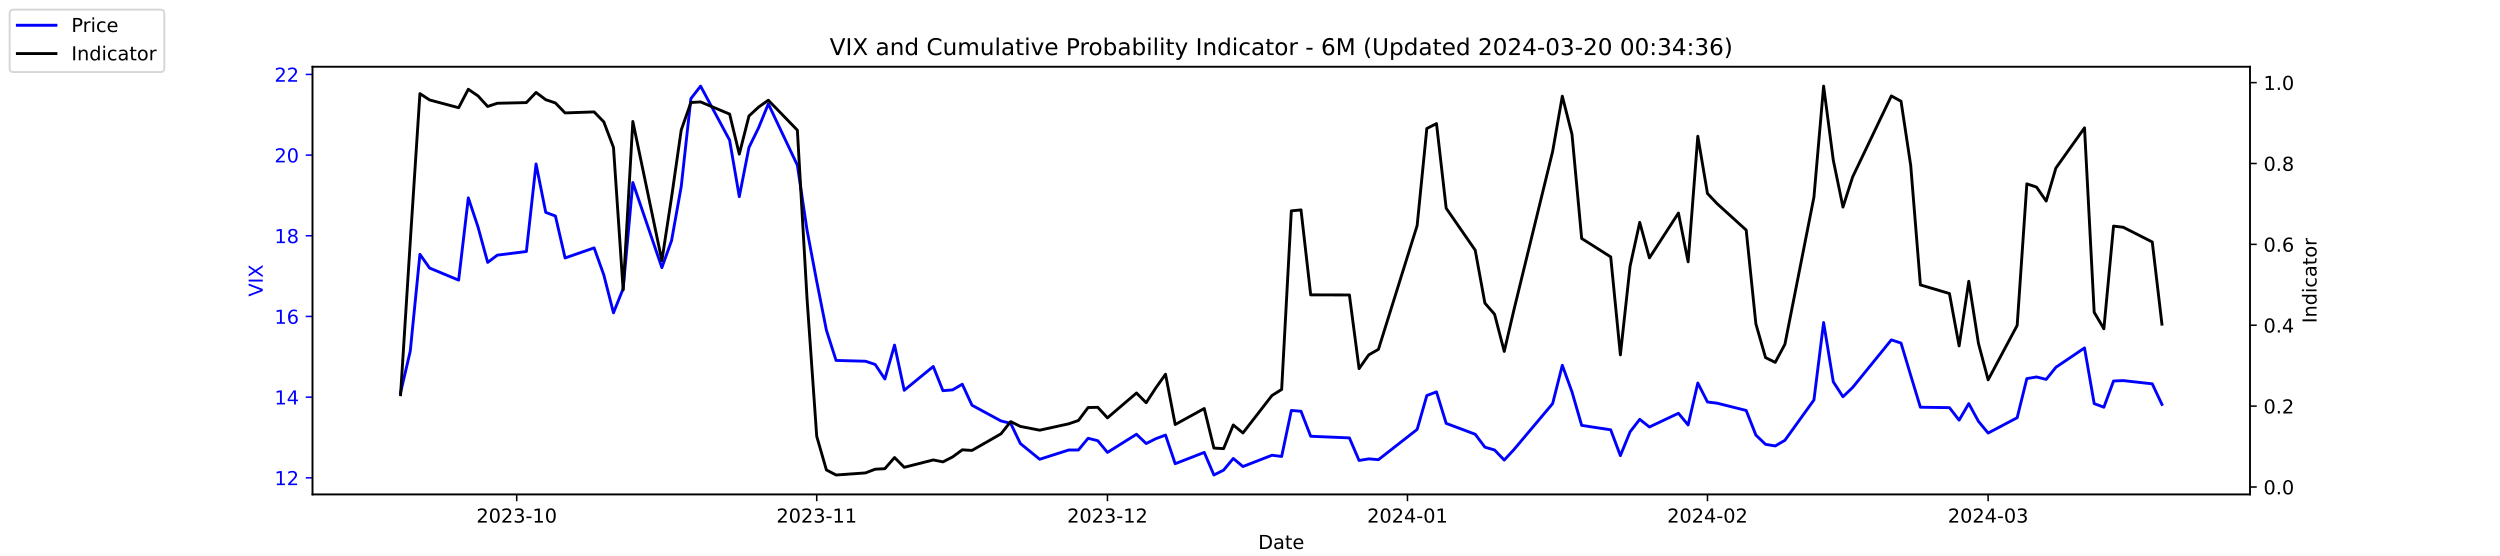
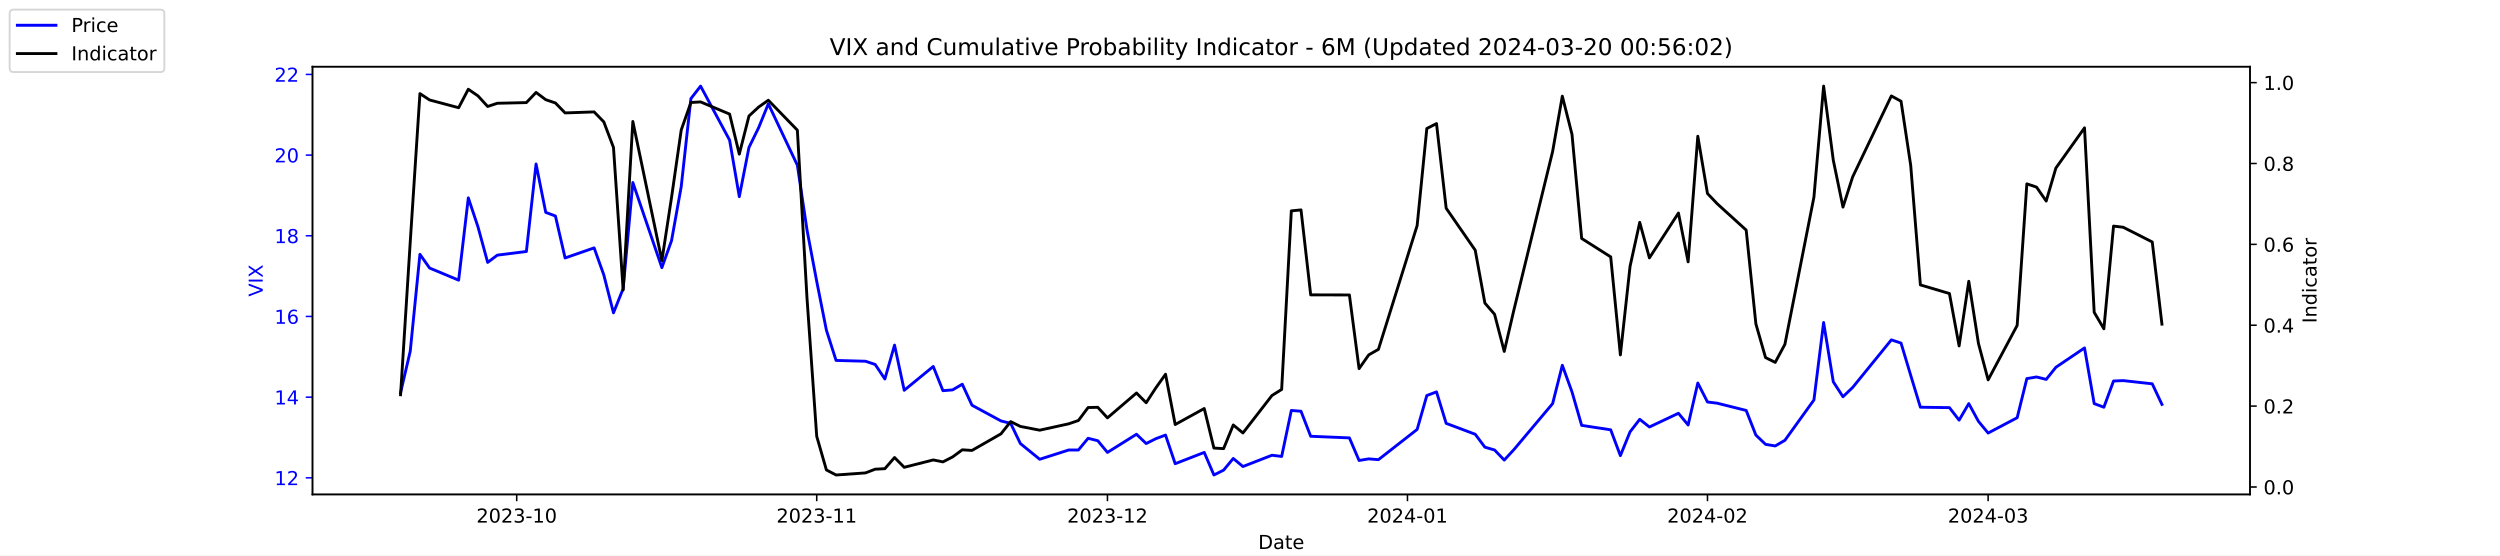
<svg xmlns="http://www.w3.org/2000/svg" xmlns:xlink="http://www.w3.org/1999/xlink" width="1296pt" height="288pt" viewBox="0 0 1296 288" version="1.1">
  <defs>
    <style type="text/css">*{stroke-linejoin: round; stroke-linecap: butt}</style>
  </defs>
  <g id="figure_1">
    <g id="patch_1">
      <path d="M 0 288  L 1296 288  L 1296 0  L 0 0  z " style="fill: #ffffff" />
    </g>
    <g id="axes_1">
      <g id="patch_2">
        <path d="M 162 256.32  L 1166.4 256.32  L 1166.4 34.56  L 162 34.56  z " style="fill: #ffffff" />
      </g>
      <g id="matplotlib.axis_1">
        <g id="xtick_1">
          <g id="line2d_1">
            <defs>
-               <path id="mdf47bea576" d="M 0 0  L 0 3.5  " style="stroke: #000000; stroke-width: 0.8" />
+               <path id="mff2bd5eed7" d="M 0 0  L 0 3.5  " style="stroke: #000000; stroke-width: 0.8" />
            </defs>
            <g>
-               <use xlink:href="#mdf47bea576" x="267.858" y="256.32" style="stroke: #000000; stroke-width: 0.8" />
+               <use xlink:href="#mff2bd5eed7" x="267.858" y="256.32" style="stroke: #000000; stroke-width: 0.8" />
            </g>
          </g>
          <g id="text_1">
            <g transform="translate(246.9669 270.9184) scale(0.1 -0.1)">
              <defs>
                <path id="DejaVuSans-32" d="M 1228 531  L 3431 531  L 3431 0  L 469 0  L 469 531  Q 828 903 1448 1529  Q 2069 2156 2228 2338  Q 2531 2678 2651 2914  Q 2772 3150 2772 3378  Q 2772 3750 2511 3984  Q 2250 4219 1831 4219  Q 1534 4219 1204 4116  Q 875 4013 500 3803  L 500 4441  Q 881 4594 1212 4672  Q 1544 4750 1819 4750  Q 2544 4750 2975 4387  Q 3406 4025 3406 3419  Q 3406 3131 3298 2873  Q 3191 2616 2906 2266  Q 2828 2175 2409 1742  Q 1991 1309 1228 531  z " transform="scale(0.015625)" />
                <path id="DejaVuSans-30" d="M 2034 4250  Q 1547 4250 1301 3770  Q 1056 3291 1056 2328  Q 1056 1369 1301 889  Q 1547 409 2034 409  Q 2525 409 2770 889  Q 3016 1369 3016 2328  Q 3016 3291 2770 3770  Q 2525 4250 2034 4250  z M 2034 4750  Q 2819 4750 3233 4129  Q 3647 3509 3647 2328  Q 3647 1150 3233 529  Q 2819 -91 2034 -91  Q 1250 -91 836 529  Q 422 1150 422 2328  Q 422 3509 836 4129  Q 1250 4750 2034 4750  z " transform="scale(0.015625)" />
                <path id="DejaVuSans-33" d="M 2597 2516  Q 3050 2419 3304 2112  Q 3559 1806 3559 1356  Q 3559 666 3084 287  Q 2609 -91 1734 -91  Q 1441 -91 1130 -33  Q 819 25 488 141  L 488 750  Q 750 597 1062 519  Q 1375 441 1716 441  Q 2309 441 2620 675  Q 2931 909 2931 1356  Q 2931 1769 2642 2001  Q 2353 2234 1838 2234  L 1294 2234  L 1294 2753  L 1863 2753  Q 2328 2753 2575 2939  Q 2822 3125 2822 3475  Q 2822 3834 2567 4026  Q 2313 4219 1838 4219  Q 1578 4219 1281 4162  Q 984 4106 628 3988  L 628 4550  Q 988 4650 1302 4700  Q 1616 4750 1894 4750  Q 2613 4750 3031 4423  Q 3450 4097 3450 3541  Q 3450 3153 3228 2886  Q 3006 2619 2597 2516  z " transform="scale(0.015625)" />
                <path id="DejaVuSans-2d" d="M 313 2009  L 1997 2009  L 1997 1497  L 313 1497  L 313 2009  z " transform="scale(0.015625)" />
                <path id="DejaVuSans-31" d="M 794 531  L 1825 531  L 1825 4091  L 703 3866  L 703 4441  L 1819 4666  L 2450 4666  L 2450 531  L 3481 531  L 3481 0  L 794 0  L 794 531  z " transform="scale(0.015625)" />
              </defs>
              <use xlink:href="#DejaVuSans-32" />
              <use xlink:href="#DejaVuSans-30" x="63.623" />
              <use xlink:href="#DejaVuSans-32" x="127.246" />
              <use xlink:href="#DejaVuSans-33" x="190.869" />
              <use xlink:href="#DejaVuSans-2d" x="254.492" />
              <use xlink:href="#DejaVuSans-31" x="290.576" />
              <use xlink:href="#DejaVuSans-30" x="354.199" />
            </g>
          </g>
        </g>
        <g id="xtick_2">
          <g id="line2d_2">
            <g>
-               <use xlink:href="#mdf47bea576" x="423.385" y="256.32" style="stroke: #000000; stroke-width: 0.8" />
+               <use xlink:href="#mff2bd5eed7" x="423.385" y="256.32" style="stroke: #000000; stroke-width: 0.8" />
            </g>
          </g>
          <g id="text_2">
            <g transform="translate(402.4934 270.9184) scale(0.1 -0.1)">
              <use xlink:href="#DejaVuSans-32" />
              <use xlink:href="#DejaVuSans-30" x="63.623" />
              <use xlink:href="#DejaVuSans-32" x="127.246" />
              <use xlink:href="#DejaVuSans-33" x="190.869" />
              <use xlink:href="#DejaVuSans-2d" x="254.492" />
              <use xlink:href="#DejaVuSans-31" x="290.576" />
              <use xlink:href="#DejaVuSans-31" x="354.199" />
            </g>
          </g>
        </g>
        <g id="xtick_3">
          <g id="line2d_3">
            <g>
-               <use xlink:href="#mdf47bea576" x="574.103" y="256.32" style="stroke: #000000; stroke-width: 0.8" />
+               <use xlink:href="#mff2bd5eed7" x="574.103" y="256.32" style="stroke: #000000; stroke-width: 0.8" />
            </g>
          </g>
          <g id="text_3">
            <g transform="translate(553.2119 270.9184) scale(0.1 -0.1)">
              <use xlink:href="#DejaVuSans-32" />
              <use xlink:href="#DejaVuSans-30" x="63.623" />
              <use xlink:href="#DejaVuSans-32" x="127.246" />
              <use xlink:href="#DejaVuSans-33" x="190.869" />
              <use xlink:href="#DejaVuSans-2d" x="254.492" />
              <use xlink:href="#DejaVuSans-31" x="290.576" />
              <use xlink:href="#DejaVuSans-32" x="354.199" />
            </g>
          </g>
        </g>
        <g id="xtick_4">
          <g id="line2d_4">
            <g>
-               <use xlink:href="#mdf47bea576" x="729.63" y="256.32" style="stroke: #000000; stroke-width: 0.8" />
+               <use xlink:href="#mff2bd5eed7" x="729.63" y="256.32" style="stroke: #000000; stroke-width: 0.8" />
            </g>
          </g>
          <g id="text_4">
            <g transform="translate(708.7384 270.9184) scale(0.1 -0.1)">
              <defs>
                <path id="DejaVuSans-34" d="M 2419 4116  L 825 1625  L 2419 1625  L 2419 4116  z M 2253 4666  L 3047 4666  L 3047 1625  L 3713 1625  L 3713 1100  L 3047 1100  L 3047 0  L 2419 0  L 2419 1100  L 313 1100  L 313 1709  L 2253 4666  z " transform="scale(0.015625)" />
              </defs>
              <use xlink:href="#DejaVuSans-32" />
              <use xlink:href="#DejaVuSans-30" x="63.623" />
              <use xlink:href="#DejaVuSans-32" x="127.246" />
              <use xlink:href="#DejaVuSans-34" x="190.869" />
              <use xlink:href="#DejaVuSans-2d" x="254.492" />
              <use xlink:href="#DejaVuSans-30" x="290.576" />
              <use xlink:href="#DejaVuSans-31" x="354.199" />
            </g>
          </g>
        </g>
        <g id="xtick_5">
          <g id="line2d_5">
            <g>
-               <use xlink:href="#mdf47bea576" x="885.156" y="256.32" style="stroke: #000000; stroke-width: 0.8" />
+               <use xlink:href="#mff2bd5eed7" x="885.156" y="256.32" style="stroke: #000000; stroke-width: 0.8" />
            </g>
          </g>
          <g id="text_5">
            <g transform="translate(864.2649 270.9184) scale(0.1 -0.1)">
              <use xlink:href="#DejaVuSans-32" />
              <use xlink:href="#DejaVuSans-30" x="63.623" />
              <use xlink:href="#DejaVuSans-32" x="127.246" />
              <use xlink:href="#DejaVuSans-34" x="190.869" />
              <use xlink:href="#DejaVuSans-2d" x="254.492" />
              <use xlink:href="#DejaVuSans-30" x="290.576" />
              <use xlink:href="#DejaVuSans-32" x="354.199" />
            </g>
          </g>
        </g>
        <g id="xtick_6">
          <g id="line2d_6">
            <g>
-               <use xlink:href="#mdf47bea576" x="1030.649" y="256.32" style="stroke: #000000; stroke-width: 0.8" />
+               <use xlink:href="#mff2bd5eed7" x="1030.649" y="256.32" style="stroke: #000000; stroke-width: 0.8" />
            </g>
          </g>
          <g id="text_6">
            <g transform="translate(1009.757 270.9184) scale(0.1 -0.1)">
              <use xlink:href="#DejaVuSans-32" />
              <use xlink:href="#DejaVuSans-30" x="63.623" />
              <use xlink:href="#DejaVuSans-32" x="127.246" />
              <use xlink:href="#DejaVuSans-34" x="190.869" />
              <use xlink:href="#DejaVuSans-2d" x="254.492" />
              <use xlink:href="#DejaVuSans-30" x="290.576" />
              <use xlink:href="#DejaVuSans-33" x="354.199" />
            </g>
          </g>
        </g>
        <g id="text_7">
          <g transform="translate(652.2492 284.5966) scale(0.1 -0.1)">
            <defs>
              <path id="DejaVuSans-44" d="M 1259 4147  L 1259 519  L 2022 519  Q 2988 519 3436 956  Q 3884 1394 3884 2338  Q 3884 3275 3436 3711  Q 2988 4147 2022 4147  L 1259 4147  z M 628 4666  L 1925 4666  Q 3281 4666 3915 4102  Q 4550 3538 4550 2338  Q 4550 1131 3912 565  Q 3275 0 1925 0  L 628 0  L 628 4666  z " transform="scale(0.015625)" />
              <path id="DejaVuSans-61" d="M 2194 1759  Q 1497 1759 1228 1600  Q 959 1441 959 1056  Q 959 750 1161 570  Q 1363 391 1709 391  Q 2188 391 2477 730  Q 2766 1069 2766 1631  L 2766 1759  L 2194 1759  z M 3341 1997  L 3341 0  L 2766 0  L 2766 531  Q 2569 213 2275 61  Q 1981 -91 1556 -91  Q 1019 -91 701 211  Q 384 513 384 1019  Q 384 1609 779 1909  Q 1175 2209 1959 2209  L 2766 2209  L 2766 2266  Q 2766 2663 2505 2880  Q 2244 3097 1772 3097  Q 1472 3097 1187 3025  Q 903 2953 641 2809  L 641 3341  Q 956 3463 1253 3523  Q 1550 3584 1831 3584  Q 2591 3584 2966 3190  Q 3341 2797 3341 1997  z " transform="scale(0.015625)" />
              <path id="DejaVuSans-74" d="M 1172 4494  L 1172 3500  L 2356 3500  L 2356 3053  L 1172 3053  L 1172 1153  Q 1172 725 1289 603  Q 1406 481 1766 481  L 2356 481  L 2356 0  L 1766 0  Q 1100 0 847 248  Q 594 497 594 1153  L 594 3053  L 172 3053  L 172 3500  L 594 3500  L 594 4494  L 1172 4494  z " transform="scale(0.015625)" />
              <path id="DejaVuSans-65" d="M 3597 1894  L 3597 1613  L 953 1613  Q 991 1019 1311 708  Q 1631 397 2203 397  Q 2534 397 2845 478  Q 3156 559 3463 722  L 3463 178  Q 3153 47 2828 -22  Q 2503 -91 2169 -91  Q 1331 -91 842 396  Q 353 884 353 1716  Q 353 2575 817 3079  Q 1281 3584 2069 3584  Q 2775 3584 3186 3129  Q 3597 2675 3597 1894  z M 3022 2063  Q 3016 2534 2758 2815  Q 2500 3097 2075 3097  Q 1594 3097 1305 2825  Q 1016 2553 972 2059  L 3022 2063  z " transform="scale(0.015625)" />
            </defs>
            <use xlink:href="#DejaVuSans-44" />
            <use xlink:href="#DejaVuSans-61" x="77.002" />
            <use xlink:href="#DejaVuSans-74" x="138.281" />
            <use xlink:href="#DejaVuSans-65" x="177.49" />
          </g>
        </g>
      </g>
      <g id="matplotlib.axis_2">
        <g id="ytick_1">
          <g id="line2d_7">
            <defs>
-               <path id="m07298c0c86" d="M 0 0  L -3.5 0  " style="stroke: #0000ff; stroke-width: 0.8" />
+               <path id="m326b7d8e65" d="M 0 0  L -3.5 0  " style="stroke: #0000ff; stroke-width: 0.8" />
            </defs>
            <g>
-               <use xlink:href="#m07298c0c86" x="162" y="247.704" style="fill: #0000ff; stroke: #0000ff; stroke-width: 0.8" />
+               <use xlink:href="#m326b7d8e65" x="162" y="247.704" style="fill: #0000ff; stroke: #0000ff; stroke-width: 0.8" />
            </g>
          </g>
          <g id="text_8">
            <g style="fill: #0000ff" transform="translate(142.275 251.5031) scale(0.1 -0.1)">
              <use xlink:href="#DejaVuSans-31" />
              <use xlink:href="#DejaVuSans-32" x="63.623" />
            </g>
          </g>
        </g>
        <g id="ytick_2">
          <g id="line2d_8">
            <g>
-               <use xlink:href="#m07298c0c86" x="162" y="205.878" style="fill: #0000ff; stroke: #0000ff; stroke-width: 0.8" />
+               <use xlink:href="#m326b7d8e65" x="162" y="205.878" style="fill: #0000ff; stroke: #0000ff; stroke-width: 0.8" />
            </g>
          </g>
          <g id="text_9">
            <g style="fill: #0000ff" transform="translate(142.275 209.6774) scale(0.1 -0.1)">
              <use xlink:href="#DejaVuSans-31" />
              <use xlink:href="#DejaVuSans-34" x="63.623" />
            </g>
          </g>
        </g>
        <g id="ytick_3">
          <g id="line2d_9">
            <g>
-               <use xlink:href="#m07298c0c86" x="162" y="164.052" style="fill: #0000ff; stroke: #0000ff; stroke-width: 0.8" />
+               <use xlink:href="#m326b7d8e65" x="162" y="164.052" style="fill: #0000ff; stroke: #0000ff; stroke-width: 0.8" />
            </g>
          </g>
          <g id="text_10">
            <g style="fill: #0000ff" transform="translate(142.275 167.8517) scale(0.1 -0.1)">
              <defs>
                <path id="DejaVuSans-36" d="M 2113 2584  Q 1688 2584 1439 2293  Q 1191 2003 1191 1497  Q 1191 994 1439 701  Q 1688 409 2113 409  Q 2538 409 2786 701  Q 3034 994 3034 1497  Q 3034 2003 2786 2293  Q 2538 2584 2113 2584  z M 3366 4563  L 3366 3988  Q 3128 4100 2886 4159  Q 2644 4219 2406 4219  Q 1781 4219 1451 3797  Q 1122 3375 1075 2522  Q 1259 2794 1537 2939  Q 1816 3084 2150 3084  Q 2853 3084 3261 2657  Q 3669 2231 3669 1497  Q 3669 778 3244 343  Q 2819 -91 2113 -91  Q 1303 -91 875 529  Q 447 1150 447 2328  Q 447 3434 972 4092  Q 1497 4750 2381 4750  Q 2619 4750 2861 4703  Q 3103 4656 3366 4563  z " transform="scale(0.015625)" />
              </defs>
              <use xlink:href="#DejaVuSans-31" />
              <use xlink:href="#DejaVuSans-36" x="63.623" />
            </g>
          </g>
        </g>
        <g id="ytick_4">
          <g id="line2d_10">
            <g>
-               <use xlink:href="#m07298c0c86" x="162" y="122.227" style="fill: #0000ff; stroke: #0000ff; stroke-width: 0.8" />
+               <use xlink:href="#m326b7d8e65" x="162" y="122.227" style="fill: #0000ff; stroke: #0000ff; stroke-width: 0.8" />
            </g>
          </g>
          <g id="text_11">
            <g style="fill: #0000ff" transform="translate(142.275 126.0259) scale(0.1 -0.1)">
              <defs>
                <path id="DejaVuSans-38" d="M 2034 2216  Q 1584 2216 1326 1975  Q 1069 1734 1069 1313  Q 1069 891 1326 650  Q 1584 409 2034 409  Q 2484 409 2743 651  Q 3003 894 3003 1313  Q 3003 1734 2745 1975  Q 2488 2216 2034 2216  z M 1403 2484  Q 997 2584 770 2862  Q 544 3141 544 3541  Q 544 4100 942 4425  Q 1341 4750 2034 4750  Q 2731 4750 3128 4425  Q 3525 4100 3525 3541  Q 3525 3141 3298 2862  Q 3072 2584 2669 2484  Q 3125 2378 3379 2068  Q 3634 1759 3634 1313  Q 3634 634 3220 271  Q 2806 -91 2034 -91  Q 1263 -91 848 271  Q 434 634 434 1313  Q 434 1759 690 2068  Q 947 2378 1403 2484  z M 1172 3481  Q 1172 3119 1398 2916  Q 1625 2713 2034 2713  Q 2441 2713 2670 2916  Q 2900 3119 2900 3481  Q 2900 3844 2670 4047  Q 2441 4250 2034 4250  Q 1625 4250 1398 4047  Q 1172 3844 1172 3481  z " transform="scale(0.015625)" />
              </defs>
              <use xlink:href="#DejaVuSans-31" />
              <use xlink:href="#DejaVuSans-38" x="63.623" />
            </g>
          </g>
        </g>
        <g id="ytick_5">
          <g id="line2d_11">
            <g>
-               <use xlink:href="#m07298c0c86" x="162" y="80.401" style="fill: #0000ff; stroke: #0000ff; stroke-width: 0.8" />
+               <use xlink:href="#m326b7d8e65" x="162" y="80.401" style="fill: #0000ff; stroke: #0000ff; stroke-width: 0.8" />
            </g>
          </g>
          <g id="text_12">
            <g style="fill: #0000ff" transform="translate(142.275 84.2002) scale(0.1 -0.1)">
              <use xlink:href="#DejaVuSans-32" />
              <use xlink:href="#DejaVuSans-30" x="63.623" />
            </g>
          </g>
        </g>
        <g id="ytick_6">
          <g id="line2d_12">
            <g>
-               <use xlink:href="#m07298c0c86" x="162" y="38.575" style="fill: #0000ff; stroke: #0000ff; stroke-width: 0.8" />
+               <use xlink:href="#m326b7d8e65" x="162" y="38.575" style="fill: #0000ff; stroke: #0000ff; stroke-width: 0.8" />
            </g>
          </g>
          <g id="text_13">
            <g style="fill: #0000ff" transform="translate(142.275 42.37447) scale(0.1 -0.1)">
              <use xlink:href="#DejaVuSans-32" />
              <use xlink:href="#DejaVuSans-32" x="63.623" />
            </g>
          </g>
        </g>
        <g id="text_14">
          <g style="fill: #0000ff" transform="translate(136.1953 153.7603) rotate(-90) scale(0.1 -0.1)">
            <defs>
              <path id="DejaVuSans-56" d="M 1831 0  L 50 4666  L 709 4666  L 2188 738  L 3669 4666  L 4325 4666  L 2547 0  L 1831 0  z " transform="scale(0.015625)" />
              <path id="DejaVuSans-49" d="M 628 4666  L 1259 4666  L 1259 0  L 628 0  L 628 4666  z " transform="scale(0.015625)" />
              <path id="DejaVuSans-58" d="M 403 4666  L 1081 4666  L 2241 2931  L 3406 4666  L 4084 4666  L 2584 2425  L 4184 0  L 3506 0  L 2194 1984  L 872 0  L 191 0  L 1856 2491  L 403 4666  z " transform="scale(0.015625)" />
            </defs>
            <use xlink:href="#DejaVuSans-56" />
            <use xlink:href="#DejaVuSans-49" x="68.408" />
            <use xlink:href="#DejaVuSans-58" x="97.9" />
          </g>
        </g>
      </g>
      <g id="line2d_13">
-         <path d="M 207.655 203.578  L 212.672 182.037  L 217.689 131.847  L 222.705 138.957  L 237.756 145.231  L 242.773 102.569  L 247.79 117.626  L 252.807 136.029  L 257.824 132.265  L 272.875 130.383  L 277.892 85.002  L 282.909 110.097  L 287.926 111.979  L 292.943 133.729  L 307.994 128.501  L 313.011 142.512  L 318.028 162.17  L 323.045 149.623  L 328.062 94.622  L 343.113 138.748  L 348.13 124.736  L 353.147 96.713  L 358.164 51.123  L 363.181 44.64  L 378.232 72.663  L 383.249 101.941  L 388.266 76.428  L 393.283 66.18  L 398.3 53.842  L 413.351 85.629  L 418.368 119.299  L 423.385 145.858  L 428.402 171.163  L 433.419 186.847  L 448.679 187.266  L 453.696 188.939  L 458.713 196.467  L 463.73 178.901  L 468.747 202.323  L 483.798 189.984  L 488.815 202.532  L 493.832 202.114  L 498.849 199.186  L 503.866 210.061  L 518.917 218.217  L 523.934 219.472  L 528.951 229.928  L 538.984 238.084  L 554.035 233.274  L 559.052 233.274  L 564.069 227.209  L 569.086 228.464  L 574.103 234.529  L 589.154 225.118  L 594.171 229.928  L 599.188 227.418  L 604.205 225.536  L 609.222 240.384  L 624.273 234.529  L 629.29 246.24  L 634.307 243.73  L 639.324 237.666  L 644.341 241.848  L 659.392 235.993  L 664.409 236.62  L 669.426 212.779  L 674.443 213.198  L 679.46 226.164  L 699.528 227  L 704.545 238.711  L 709.562 237.875  L 714.579 238.293  L 734.647 222.608  L 739.664 205.042  L 744.681 203.159  L 749.698 219.472  L 764.749 225.118  L 769.766 231.81  L 774.783 233.274  L 779.8 238.502  L 784.817 233.065  L 804.885 209.224  L 809.902 189.357  L 814.919 203.159  L 819.936 220.517  L 834.986 222.818  L 840.003 236.202  L 845.02 223.863  L 850.037 217.38  L 855.054 221.354  L 870.105 214.243  L 875.122 220.308  L 880.139 198.559  L 885.156 208.388  L 890.173 209.015  L 905.224 212.779  L 910.241 225.536  L 915.258 230.346  L 920.275 231.183  L 925.292 228.255  L 940.343 207.342  L 945.36 167.189  L 950.377 197.931  L 955.394 205.669  L 960.411 200.859  L 980.479 176.182  L 985.496 177.855  L 990.513 194.585  L 995.53 211.106  L 1010.581 211.316  L 1015.598 217.798  L 1020.615 209.224  L 1025.632 218.426  L 1030.649 224.491  L 1045.7 216.544  L 1050.717 196.258  L 1055.734 195.422  L 1060.751 196.677  L 1065.768 190.403  L 1080.61 180.364  L 1085.627 209.224  L 1090.644 211.106  L 1095.661 197.513  L 1100.678 197.304  L 1115.728 198.977  L 1120.745 209.642  " clip-path="url(#pfff2955715)" style="fill: none; stroke: #0000ff; stroke-width: 1.5; stroke-linecap: square" />
+         <path d="M 207.655 203.578  L 212.672 182.037  L 217.689 131.847  L 222.705 138.957  L 237.756 145.231  L 242.773 102.569  L 247.79 117.626  L 252.807 136.029  L 257.824 132.265  L 272.875 130.383  L 277.892 85.002  L 282.909 110.097  L 287.926 111.979  L 292.943 133.729  L 307.994 128.501  L 313.011 142.512  L 318.028 162.17  L 323.045 149.623  L 328.062 94.622  L 343.113 138.748  L 348.13 124.736  L 353.147 96.713  L 358.164 51.123  L 363.181 44.64  L 378.232 72.663  L 383.249 101.941  L 388.266 76.428  L 393.283 66.18  L 398.3 53.842  L 413.351 85.629  L 418.368 119.299  L 423.385 145.858  L 428.402 171.163  L 433.419 186.847  L 448.679 187.266  L 453.696 188.939  L 458.713 196.467  L 463.73 178.901  L 468.747 202.323  L 483.798 189.984  L 488.815 202.532  L 493.832 202.114  L 498.849 199.186  L 503.866 210.061  L 518.917 218.217  L 523.934 219.472  L 528.951 229.928  L 538.984 238.084  L 554.035 233.274  L 559.052 233.274  L 564.069 227.209  L 569.086 228.464  L 574.103 234.529  L 589.154 225.118  L 594.171 229.928  L 599.188 227.418  L 604.205 225.536  L 609.222 240.384  L 624.273 234.529  L 629.29 246.24  L 634.307 243.73  L 639.324 237.666  L 644.341 241.848  L 659.392 235.993  L 664.409 236.62  L 669.426 212.779  L 674.443 213.198  L 679.46 226.164  L 699.528 227  L 704.545 238.711  L 709.562 237.875  L 714.579 238.293  L 734.647 222.608  L 739.664 205.042  L 744.681 203.159  L 749.698 219.472  L 764.749 225.118  L 769.766 231.81  L 774.783 233.274  L 779.8 238.502  L 784.817 233.065  L 804.885 209.224  L 809.902 189.357  L 814.919 203.159  L 819.936 220.517  L 834.986 222.818  L 840.003 236.202  L 845.02 223.863  L 850.037 217.38  L 855.054 221.354  L 870.105 214.243  L 875.122 220.308  L 880.139 198.559  L 885.156 208.388  L 890.173 209.015  L 905.224 212.779  L 910.241 225.536  L 915.258 230.346  L 920.275 231.183  L 925.292 228.255  L 940.343 207.342  L 945.36 167.189  L 950.377 197.931  L 955.394 205.669  L 960.411 200.859  L 980.479 176.182  L 985.496 177.855  L 990.513 194.585  L 995.53 211.106  L 1010.581 211.316  L 1015.598 217.798  L 1020.615 209.224  L 1025.632 218.426  L 1030.649 224.491  L 1045.7 216.544  L 1050.717 196.258  L 1055.734 195.422  L 1060.751 196.677  L 1065.768 190.403  L 1080.61 180.364  L 1085.627 209.224  L 1090.644 211.106  L 1095.661 197.513  L 1100.678 197.304  L 1115.728 198.977  L 1120.745 209.642  " clip-path="url(#p16e7797195)" style="fill: none; stroke: #0000ff; stroke-width: 1.5; stroke-linecap: square" />
      </g>
      <g id="patch_3">
        <path d="M 162 256.32  L 162 34.56  " style="fill: none; stroke: #000000; stroke-width: 0.8; stroke-linejoin: miter; stroke-linecap: square" />
      </g>
      <g id="patch_4">
        <path d="M 1166.4 256.32  L 1166.4 34.56  " style="fill: none; stroke: #000000; stroke-width: 0.8; stroke-linejoin: miter; stroke-linecap: square" />
      </g>
      <g id="patch_5">
        <path d="M 162 256.32  L 1166.4 256.32  " style="fill: none; stroke: #000000; stroke-width: 0.8; stroke-linejoin: miter; stroke-linecap: square" />
      </g>
      <g id="patch_6">
        <path d="M 162 34.56  L 1166.4 34.56  " style="fill: none; stroke: #000000; stroke-width: 0.8; stroke-linejoin: miter; stroke-linecap: square" />
      </g>
    </g>
    <g id="axes_2">
      <g id="matplotlib.axis_3">
        <g id="ytick_7">
          <g id="line2d_14">
            <defs>
-               <path id="m7e9c2f2b16" d="M 0 0  L 3.5 0  " style="stroke: #000000; stroke-width: 0.8" />
+               <path id="m1693520db9" d="M 0 0  L 3.5 0  " style="stroke: #000000; stroke-width: 0.8" />
            </defs>
            <g>
-               <use xlink:href="#m7e9c2f2b16" x="1166.4" y="252.461" style="stroke: #000000; stroke-width: 0.8" />
+               <use xlink:href="#m1693520db9" x="1166.4" y="252.461" style="stroke: #000000; stroke-width: 0.8" />
            </g>
          </g>
          <g id="text_15">
            <g transform="translate(1173.4 256.2606) scale(0.1 -0.1)">
              <defs>
                <path id="DejaVuSans-2e" d="M 684 794  L 1344 794  L 1344 0  L 684 0  L 684 794  z " transform="scale(0.015625)" />
              </defs>
              <use xlink:href="#DejaVuSans-30" />
              <use xlink:href="#DejaVuSans-2e" x="63.623" />
              <use xlink:href="#DejaVuSans-30" x="95.41" />
            </g>
          </g>
        </g>
        <g id="ytick_8">
          <g id="line2d_15">
            <g>
-               <use xlink:href="#m7e9c2f2b16" x="1166.4" y="210.535" style="stroke: #000000; stroke-width: 0.8" />
+               <use xlink:href="#m1693520db9" x="1166.4" y="210.535" style="stroke: #000000; stroke-width: 0.8" />
            </g>
          </g>
          <g id="text_16">
            <g transform="translate(1173.4 214.3337) scale(0.1 -0.1)">
              <use xlink:href="#DejaVuSans-30" />
              <use xlink:href="#DejaVuSans-2e" x="63.623" />
              <use xlink:href="#DejaVuSans-32" x="95.41" />
            </g>
          </g>
        </g>
        <g id="ytick_9">
          <g id="line2d_16">
            <g>
-               <use xlink:href="#m7e9c2f2b16" x="1166.4" y="168.608" style="stroke: #000000; stroke-width: 0.8" />
+               <use xlink:href="#m1693520db9" x="1166.4" y="168.608" style="stroke: #000000; stroke-width: 0.8" />
            </g>
          </g>
          <g id="text_17">
            <g transform="translate(1173.4 172.4068) scale(0.1 -0.1)">
              <use xlink:href="#DejaVuSans-30" />
              <use xlink:href="#DejaVuSans-2e" x="63.623" />
              <use xlink:href="#DejaVuSans-34" x="95.41" />
            </g>
          </g>
        </g>
        <g id="ytick_10">
          <g id="line2d_17">
            <g>
-               <use xlink:href="#m7e9c2f2b16" x="1166.4" y="126.681" style="stroke: #000000; stroke-width: 0.8" />
+               <use xlink:href="#m1693520db9" x="1166.4" y="126.681" style="stroke: #000000; stroke-width: 0.8" />
            </g>
          </g>
          <g id="text_18">
            <g transform="translate(1173.4 130.4799) scale(0.1 -0.1)">
              <use xlink:href="#DejaVuSans-30" />
              <use xlink:href="#DejaVuSans-2e" x="63.623" />
              <use xlink:href="#DejaVuSans-36" x="95.41" />
            </g>
          </g>
        </g>
        <g id="ytick_11">
          <g id="line2d_18">
            <g>
-               <use xlink:href="#m7e9c2f2b16" x="1166.4" y="84.754" style="stroke: #000000; stroke-width: 0.8" />
+               <use xlink:href="#m1693520db9" x="1166.4" y="84.754" style="stroke: #000000; stroke-width: 0.8" />
            </g>
          </g>
          <g id="text_19">
            <g transform="translate(1173.4 88.55298) scale(0.1 -0.1)">
              <use xlink:href="#DejaVuSans-30" />
              <use xlink:href="#DejaVuSans-2e" x="63.623" />
              <use xlink:href="#DejaVuSans-38" x="95.41" />
            </g>
          </g>
        </g>
        <g id="ytick_12">
          <g id="line2d_19">
            <g>
-               <use xlink:href="#m7e9c2f2b16" x="1166.4" y="42.827" style="stroke: #000000; stroke-width: 0.8" />
+               <use xlink:href="#m1693520db9" x="1166.4" y="42.827" style="stroke: #000000; stroke-width: 0.8" />
            </g>
          </g>
          <g id="text_20">
            <g transform="translate(1173.4 46.62607) scale(0.1 -0.1)">
              <use xlink:href="#DejaVuSans-31" />
              <use xlink:href="#DejaVuSans-2e" x="63.623" />
              <use xlink:href="#DejaVuSans-30" x="95.41" />
            </g>
          </g>
        </g>
        <g id="text_21">
          <g transform="translate(1200.902 167.5353) rotate(-90) scale(0.1 -0.1)">
            <defs>
              <path id="DejaVuSans-6e" d="M 3513 2113  L 3513 0  L 2938 0  L 2938 2094  Q 2938 2591 2744 2837  Q 2550 3084 2163 3084  Q 1697 3084 1428 2787  Q 1159 2491 1159 1978  L 1159 0  L 581 0  L 581 3500  L 1159 3500  L 1159 2956  Q 1366 3272 1645 3428  Q 1925 3584 2291 3584  Q 2894 3584 3203 3211  Q 3513 2838 3513 2113  z " transform="scale(0.015625)" />
              <path id="DejaVuSans-64" d="M 2906 2969  L 2906 4863  L 3481 4863  L 3481 0  L 2906 0  L 2906 525  Q 2725 213 2448 61  Q 2172 -91 1784 -91  Q 1150 -91 751 415  Q 353 922 353 1747  Q 353 2572 751 3078  Q 1150 3584 1784 3584  Q 2172 3584 2448 3432  Q 2725 3281 2906 2969  z M 947 1747  Q 947 1113 1208 752  Q 1469 391 1925 391  Q 2381 391 2643 752  Q 2906 1113 2906 1747  Q 2906 2381 2643 2742  Q 2381 3103 1925 3103  Q 1469 3103 1208 2742  Q 947 2381 947 1747  z " transform="scale(0.015625)" />
              <path id="DejaVuSans-69" d="M 603 3500  L 1178 3500  L 1178 0  L 603 0  L 603 3500  z M 603 4863  L 1178 4863  L 1178 4134  L 603 4134  L 603 4863  z " transform="scale(0.015625)" />
              <path id="DejaVuSans-63" d="M 3122 3366  L 3122 2828  Q 2878 2963 2633 3030  Q 2388 3097 2138 3097  Q 1578 3097 1268 2742  Q 959 2388 959 1747  Q 959 1106 1268 751  Q 1578 397 2138 397  Q 2388 397 2633 464  Q 2878 531 3122 666  L 3122 134  Q 2881 22 2623 -34  Q 2366 -91 2075 -91  Q 1284 -91 818 406  Q 353 903 353 1747  Q 353 2603 823 3093  Q 1294 3584 2113 3584  Q 2378 3584 2631 3529  Q 2884 3475 3122 3366  z " transform="scale(0.015625)" />
              <path id="DejaVuSans-6f" d="M 1959 3097  Q 1497 3097 1228 2736  Q 959 2375 959 1747  Q 959 1119 1226 758  Q 1494 397 1959 397  Q 2419 397 2687 759  Q 2956 1122 2956 1747  Q 2956 2369 2687 2733  Q 2419 3097 1959 3097  z M 1959 3584  Q 2709 3584 3137 3096  Q 3566 2609 3566 1747  Q 3566 888 3137 398  Q 2709 -91 1959 -91  Q 1206 -91 779 398  Q 353 888 353 1747  Q 353 2609 779 3096  Q 1206 3584 1959 3584  z " transform="scale(0.015625)" />
              <path id="DejaVuSans-72" d="M 2631 2963  Q 2534 3019 2420 3045  Q 2306 3072 2169 3072  Q 1681 3072 1420 2755  Q 1159 2438 1159 1844  L 1159 0  L 581 0  L 581 3500  L 1159 3500  L 1159 2956  Q 1341 3275 1631 3429  Q 1922 3584 2338 3584  Q 2397 3584 2469 3576  Q 2541 3569 2628 3553  L 2631 2963  z " transform="scale(0.015625)" />
            </defs>
            <use xlink:href="#DejaVuSans-49" />
            <use xlink:href="#DejaVuSans-6e" x="29.492" />
            <use xlink:href="#DejaVuSans-64" x="92.871" />
            <use xlink:href="#DejaVuSans-69" x="156.348" />
            <use xlink:href="#DejaVuSans-63" x="184.131" />
            <use xlink:href="#DejaVuSans-61" x="239.111" />
            <use xlink:href="#DejaVuSans-74" x="300.391" />
            <use xlink:href="#DejaVuSans-6f" x="339.6" />
            <use xlink:href="#DejaVuSans-72" x="400.781" />
          </g>
        </g>
      </g>
      <g id="line2d_20">
-         <path d="M 207.655 204.637  L 212.672 125.36  L 217.689 48.523  L 222.705 51.818  L 237.756 55.84  L 242.773 46.27  L 247.79 49.714  L 252.807 55.196  L 257.824 53.533  L 272.875 53.183  L 277.892 47.919  L 282.909 51.676  L 287.926 53.378  L 292.943 58.536  L 307.994 58.014  L 313.011 63.187  L 318.028 76.444  L 323.045 150.306  L 328.062 62.975  L 343.113 135.12  L 348.13 102.306  L 353.147 67.397  L 358.164 53.146  L 363.181 52.833  L 378.232 59.145  L 383.249 79.898  L 388.266 60.134  L 393.283 55.494  L 398.3 51.97  L 413.351 67.473  L 418.368 154.832  L 423.385 226.181  L 428.402 243.614  L 433.419 246.24  L 448.679 245.155  L 453.696 243.23  L 458.713 242.964  L 463.73 237.183  L 468.747 242.25  L 483.798 238.435  L 488.815 239.446  L 493.832 236.871  L 498.849 233.181  L 503.866 233.507  L 518.917 224.892  L 523.934 218.558  L 528.951 221.057  L 538.984 223.009  L 554.035 219.7  L 559.052 217.982  L 564.069 211.268  L 569.086 211.153  L 574.103 216.619  L 589.154 203.731  L 594.171 208.779  L 599.188 201.073  L 604.205 194.005  L 609.222 220.075  L 624.273 211.773  L 629.29 232.27  L 634.307 232.576  L 639.324 220.306  L 644.341 224.445  L 659.392 205.016  L 664.409 201.89  L 669.426 109.314  L 674.443 108.817  L 679.46 152.854  L 699.528 152.91  L 704.545 191.088  L 709.562 183.971  L 714.579 181.099  L 734.647 116.924  L 739.664 66.625  L 744.681 64.069  L 749.698 107.95  L 764.749 129.692  L 769.766 157.129  L 774.783 162.918  L 779.8 182.173  L 784.817 160.638  L 804.885 78.509  L 809.902 49.855  L 814.919 69.641  L 819.936 123.62  L 834.986 133.166  L 840.003 183.971  L 845.02 138.075  L 850.037 115.269  L 855.054 133.687  L 870.105 110.438  L 875.122 135.725  L 880.139 70.632  L 885.156 100.32  L 890.173 105.601  L 905.224 119.275  L 910.241 167.88  L 915.258 185.376  L 920.275 187.855  L 925.292 178.494  L 940.343 102.174  L 945.36 44.64  L 950.377 83.051  L 955.394 107.357  L 960.411 91.715  L 980.479 49.731  L 985.496 52.489  L 990.513 85.756  L 995.53 147.7  L 1010.581 152.158  L 1015.598 179.324  L 1020.615 145.833  L 1025.632 178.052  L 1030.649 196.907  L 1045.7 168.687  L 1050.717 95.313  L 1055.734 96.993  L 1060.751 104.224  L 1065.768 87.118  L 1080.61 66.278  L 1085.627 161.903  L 1090.644 170.437  L 1095.661 117.21  L 1100.678 117.809  L 1115.728 125.441  L 1120.745 168.039  " clip-path="url(#pfff2955715)" style="fill: none; stroke: #000000; stroke-width: 1.5; stroke-linecap: square" />
+         <path d="M 207.655 204.637  L 212.672 125.36  L 217.689 48.523  L 222.705 51.818  L 237.756 55.84  L 242.773 46.27  L 247.79 49.714  L 252.807 55.196  L 257.824 53.533  L 272.875 53.183  L 277.892 47.919  L 282.909 51.676  L 287.926 53.378  L 292.943 58.536  L 307.994 58.014  L 313.011 63.187  L 318.028 76.444  L 323.045 150.306  L 328.062 62.975  L 343.113 135.12  L 348.13 102.306  L 353.147 67.397  L 358.164 53.146  L 363.181 52.833  L 378.232 59.145  L 383.249 79.898  L 388.266 60.134  L 393.283 55.494  L 398.3 51.97  L 413.351 67.473  L 418.368 154.832  L 423.385 226.181  L 428.402 243.614  L 433.419 246.24  L 448.679 245.155  L 453.696 243.23  L 458.713 242.964  L 463.73 237.183  L 468.747 242.25  L 483.798 238.435  L 488.815 239.446  L 493.832 236.871  L 498.849 233.181  L 503.866 233.507  L 518.917 224.892  L 523.934 218.558  L 528.951 221.057  L 538.984 223.009  L 554.035 219.7  L 559.052 217.982  L 564.069 211.268  L 569.086 211.153  L 574.103 216.619  L 589.154 203.731  L 594.171 208.779  L 599.188 201.073  L 604.205 194.005  L 609.222 220.075  L 624.273 211.773  L 629.29 232.27  L 634.307 232.576  L 639.324 220.306  L 644.341 224.445  L 659.392 205.016  L 664.409 201.89  L 669.426 109.314  L 674.443 108.817  L 679.46 152.854  L 699.528 152.91  L 704.545 191.088  L 709.562 183.971  L 714.579 181.099  L 734.647 116.924  L 739.664 66.625  L 744.681 64.069  L 749.698 107.95  L 764.749 129.692  L 769.766 157.129  L 774.783 162.918  L 779.8 182.173  L 784.817 160.638  L 804.885 78.509  L 809.902 49.855  L 814.919 69.641  L 819.936 123.62  L 834.986 133.166  L 840.003 183.971  L 845.02 138.075  L 850.037 115.269  L 855.054 133.687  L 870.105 110.438  L 875.122 135.725  L 880.139 70.632  L 885.156 100.32  L 890.173 105.601  L 905.224 119.275  L 910.241 167.88  L 915.258 185.376  L 920.275 187.855  L 925.292 178.494  L 940.343 102.174  L 945.36 44.64  L 950.377 83.051  L 955.394 107.357  L 960.411 91.715  L 980.479 49.731  L 985.496 52.489  L 990.513 85.756  L 995.53 147.7  L 1010.581 152.158  L 1015.598 179.324  L 1020.615 145.833  L 1025.632 178.052  L 1030.649 196.907  L 1045.7 168.687  L 1050.717 95.313  L 1055.734 96.993  L 1060.751 104.224  L 1065.768 87.118  L 1080.61 66.278  L 1085.627 161.903  L 1090.644 170.437  L 1095.661 117.21  L 1100.678 117.809  L 1115.728 125.441  L 1120.745 168.039  " clip-path="url(#p16e7797195)" style="fill: none; stroke: #000000; stroke-width: 1.5; stroke-linecap: square" />
      </g>
      <g id="patch_7">
        <path d="M 162 256.32  L 162 34.56  " style="fill: none; stroke: #000000; stroke-width: 0.8; stroke-linejoin: miter; stroke-linecap: square" />
      </g>
      <g id="patch_8">
        <path d="M 1166.4 256.32  L 1166.4 34.56  " style="fill: none; stroke: #000000; stroke-width: 0.8; stroke-linejoin: miter; stroke-linecap: square" />
      </g>
      <g id="patch_9">
        <path d="M 162 256.32  L 1166.4 256.32  " style="fill: none; stroke: #000000; stroke-width: 0.8; stroke-linejoin: miter; stroke-linecap: square" />
      </g>
      <g id="patch_10">
        <path d="M 162 34.56  L 1166.4 34.56  " style="fill: none; stroke: #000000; stroke-width: 0.8; stroke-linejoin: miter; stroke-linecap: square" />
      </g>
      <g id="text_22">
        <g transform="translate(430.0941 28.56) scale(0.12 -0.12)">
          <defs>
            <path id="DejaVuSans-20" transform="scale(0.015625)" />
            <path id="DejaVuSans-43" d="M 4122 4306  L 4122 3641  Q 3803 3938 3442 4084  Q 3081 4231 2675 4231  Q 1875 4231 1450 3742  Q 1025 3253 1025 2328  Q 1025 1406 1450 917  Q 1875 428 2675 428  Q 3081 428 3442 575  Q 3803 722 4122 1019  L 4122 359  Q 3791 134 3420 21  Q 3050 -91 2638 -91  Q 1578 -91 968 557  Q 359 1206 359 2328  Q 359 3453 968 4101  Q 1578 4750 2638 4750  Q 3056 4750 3426 4639  Q 3797 4528 4122 4306  z " transform="scale(0.015625)" />
            <path id="DejaVuSans-75" d="M 544 1381  L 544 3500  L 1119 3500  L 1119 1403  Q 1119 906 1312 657  Q 1506 409 1894 409  Q 2359 409 2629 706  Q 2900 1003 2900 1516  L 2900 3500  L 3475 3500  L 3475 0  L 2900 0  L 2900 538  Q 2691 219 2414 64  Q 2138 -91 1772 -91  Q 1169 -91 856 284  Q 544 659 544 1381  z M 1991 3584  L 1991 3584  z " transform="scale(0.015625)" />
            <path id="DejaVuSans-6d" d="M 3328 2828  Q 3544 3216 3844 3400  Q 4144 3584 4550 3584  Q 5097 3584 5394 3201  Q 5691 2819 5691 2113  L 5691 0  L 5113 0  L 5113 2094  Q 5113 2597 4934 2840  Q 4756 3084 4391 3084  Q 3944 3084 3684 2787  Q 3425 2491 3425 1978  L 3425 0  L 2847 0  L 2847 2094  Q 2847 2600 2669 2842  Q 2491 3084 2119 3084  Q 1678 3084 1418 2786  Q 1159 2488 1159 1978  L 1159 0  L 581 0  L 581 3500  L 1159 3500  L 1159 2956  Q 1356 3278 1631 3431  Q 1906 3584 2284 3584  Q 2666 3584 2933 3390  Q 3200 3197 3328 2828  z " transform="scale(0.015625)" />
            <path id="DejaVuSans-6c" d="M 603 4863  L 1178 4863  L 1178 0  L 603 0  L 603 4863  z " transform="scale(0.015625)" />
            <path id="DejaVuSans-76" d="M 191 3500  L 800 3500  L 1894 563  L 2988 3500  L 3597 3500  L 2284 0  L 1503 0  L 191 3500  z " transform="scale(0.015625)" />
            <path id="DejaVuSans-50" d="M 1259 4147  L 1259 2394  L 2053 2394  Q 2494 2394 2734 2622  Q 2975 2850 2975 3272  Q 2975 3691 2734 3919  Q 2494 4147 2053 4147  L 1259 4147  z M 628 4666  L 2053 4666  Q 2838 4666 3239 4311  Q 3641 3956 3641 3272  Q 3641 2581 3239 2228  Q 2838 1875 2053 1875  L 1259 1875  L 1259 0  L 628 0  L 628 4666  z " transform="scale(0.015625)" />
            <path id="DejaVuSans-62" d="M 3116 1747  Q 3116 2381 2855 2742  Q 2594 3103 2138 3103  Q 1681 3103 1420 2742  Q 1159 2381 1159 1747  Q 1159 1113 1420 752  Q 1681 391 2138 391  Q 2594 391 2855 752  Q 3116 1113 3116 1747  z M 1159 2969  Q 1341 3281 1617 3432  Q 1894 3584 2278 3584  Q 2916 3584 3314 3078  Q 3713 2572 3713 1747  Q 3713 922 3314 415  Q 2916 -91 2278 -91  Q 1894 -91 1617 61  Q 1341 213 1159 525  L 1159 0  L 581 0  L 581 4863  L 1159 4863  L 1159 2969  z " transform="scale(0.015625)" />
            <path id="DejaVuSans-79" d="M 2059 -325  Q 1816 -950 1584 -1140  Q 1353 -1331 966 -1331  L 506 -1331  L 506 -850  L 844 -850  Q 1081 -850 1212 -737  Q 1344 -625 1503 -206  L 1606 56  L 191 3500  L 800 3500  L 1894 763  L 2988 3500  L 3597 3500  L 2059 -325  z " transform="scale(0.015625)" />
            <path id="DejaVuSans-4d" d="M 628 4666  L 1569 4666  L 2759 1491  L 3956 4666  L 4897 4666  L 4897 0  L 4281 0  L 4281 4097  L 3078 897  L 2444 897  L 1241 4097  L 1241 0  L 628 0  L 628 4666  z " transform="scale(0.015625)" />
            <path id="DejaVuSans-28" d="M 1984 4856  Q 1566 4138 1362 3434  Q 1159 2731 1159 2009  Q 1159 1288 1364 580  Q 1569 -128 1984 -844  L 1484 -844  Q 1016 -109 783 600  Q 550 1309 550 2009  Q 550 2706 781 3412  Q 1013 4119 1484 4856  L 1984 4856  z " transform="scale(0.015625)" />
            <path id="DejaVuSans-55" d="M 556 4666  L 1191 4666  L 1191 1831  Q 1191 1081 1462 751  Q 1734 422 2344 422  Q 2950 422 3222 751  Q 3494 1081 3494 1831  L 3494 4666  L 4128 4666  L 4128 1753  Q 4128 841 3676 375  Q 3225 -91 2344 -91  Q 1459 -91 1007 375  Q 556 841 556 1753  L 556 4666  z " transform="scale(0.015625)" />
            <path id="DejaVuSans-70" d="M 1159 525  L 1159 -1331  L 581 -1331  L 581 3500  L 1159 3500  L 1159 2969  Q 1341 3281 1617 3432  Q 1894 3584 2278 3584  Q 2916 3584 3314 3078  Q 3713 2572 3713 1747  Q 3713 922 3314 415  Q 2916 -91 2278 -91  Q 1894 -91 1617 61  Q 1341 213 1159 525  z M 3116 1747  Q 3116 2381 2855 2742  Q 2594 3103 2138 3103  Q 1681 3103 1420 2742  Q 1159 2381 1159 1747  Q 1159 1113 1420 752  Q 1681 391 2138 391  Q 2594 391 2855 752  Q 3116 1113 3116 1747  z " transform="scale(0.015625)" />
            <path id="DejaVuSans-3a" d="M 750 794  L 1409 794  L 1409 0  L 750 0  L 750 794  z M 750 3309  L 1409 3309  L 1409 2516  L 750 2516  L 750 3309  z " transform="scale(0.015625)" />
+             <path id="DejaVuSans-35" d="M 691 4666  L 3169 4666  L 3169 4134  L 1269 4134  L 1269 2991  Q 1406 3038 1543 3061  Q 1681 3084 1819 3084  Q 2600 3084 3056 2656  Q 3513 2228 3513 1497  Q 3513 744 3044 326  Q 2575 -91 1722 -91  Q 1428 -91 1123 -41  Q 819 9 494 109  L 494 744  Q 775 591 1075 516  Q 1375 441 1709 441  Q 2250 441 2565 725  Q 2881 1009 2881 1497  Q 2881 1984 2565 2268  Q 2250 2553 1709 2553  Q 1456 2553 1204 2497  Q 953 2441 691 2322  L 691 4666  z " transform="scale(0.015625)" />
            <path id="DejaVuSans-29" d="M 513 4856  L 1013 4856  Q 1481 4119 1714 3412  Q 1947 2706 1947 2009  Q 1947 1309 1714 600  Q 1481 -109 1013 -844  L 513 -844  Q 928 -128 1133 580  Q 1338 1288 1338 2009  Q 1338 2731 1133 3434  Q 928 4138 513 4856  z " transform="scale(0.015625)" />
          </defs>
          <use xlink:href="#DejaVuSans-56" />
          <use xlink:href="#DejaVuSans-49" x="68.408" />
          <use xlink:href="#DejaVuSans-58" x="97.9" />
          <use xlink:href="#DejaVuSans-20" x="166.406" />
          <use xlink:href="#DejaVuSans-61" x="198.193" />
          <use xlink:href="#DejaVuSans-6e" x="259.473" />
          <use xlink:href="#DejaVuSans-64" x="322.852" />
          <use xlink:href="#DejaVuSans-20" x="386.328" />
          <use xlink:href="#DejaVuSans-43" x="418.115" />
          <use xlink:href="#DejaVuSans-75" x="487.939" />
          <use xlink:href="#DejaVuSans-6d" x="551.318" />
          <use xlink:href="#DejaVuSans-75" x="648.73" />
          <use xlink:href="#DejaVuSans-6c" x="712.109" />
          <use xlink:href="#DejaVuSans-61" x="739.893" />
          <use xlink:href="#DejaVuSans-74" x="801.172" />
          <use xlink:href="#DejaVuSans-69" x="840.381" />
          <use xlink:href="#DejaVuSans-76" x="868.164" />
          <use xlink:href="#DejaVuSans-65" x="927.344" />
          <use xlink:href="#DejaVuSans-20" x="988.867" />
          <use xlink:href="#DejaVuSans-50" x="1020.654" />
          <use xlink:href="#DejaVuSans-72" x="1079.207" />
          <use xlink:href="#DejaVuSans-6f" x="1118.07" />
          <use xlink:href="#DejaVuSans-62" x="1179.252" />
          <use xlink:href="#DejaVuSans-61" x="1242.729" />
          <use xlink:href="#DejaVuSans-62" x="1304.008" />
          <use xlink:href="#DejaVuSans-69" x="1367.484" />
          <use xlink:href="#DejaVuSans-6c" x="1395.268" />
          <use xlink:href="#DejaVuSans-69" x="1423.051" />
          <use xlink:href="#DejaVuSans-74" x="1450.834" />
          <use xlink:href="#DejaVuSans-79" x="1490.043" />
          <use xlink:href="#DejaVuSans-20" x="1549.223" />
          <use xlink:href="#DejaVuSans-49" x="1581.01" />
          <use xlink:href="#DejaVuSans-6e" x="1610.502" />
          <use xlink:href="#DejaVuSans-64" x="1673.881" />
          <use xlink:href="#DejaVuSans-69" x="1737.357" />
          <use xlink:href="#DejaVuSans-63" x="1765.141" />
          <use xlink:href="#DejaVuSans-61" x="1820.121" />
          <use xlink:href="#DejaVuSans-74" x="1881.4" />
          <use xlink:href="#DejaVuSans-6f" x="1920.609" />
          <use xlink:href="#DejaVuSans-72" x="1981.791" />
          <use xlink:href="#DejaVuSans-20" x="2022.904" />
          <use xlink:href="#DejaVuSans-2d" x="2054.691" />
          <use xlink:href="#DejaVuSans-20" x="2090.775" />
          <use xlink:href="#DejaVuSans-36" x="2122.562" />
          <use xlink:href="#DejaVuSans-4d" x="2186.186" />
          <use xlink:href="#DejaVuSans-20" x="2272.465" />
          <use xlink:href="#DejaVuSans-28" x="2304.252" />
          <use xlink:href="#DejaVuSans-55" x="2343.266" />
          <use xlink:href="#DejaVuSans-70" x="2416.459" />
          <use xlink:href="#DejaVuSans-64" x="2479.936" />
          <use xlink:href="#DejaVuSans-61" x="2543.412" />
          <use xlink:href="#DejaVuSans-74" x="2604.691" />
          <use xlink:href="#DejaVuSans-65" x="2643.9" />
          <use xlink:href="#DejaVuSans-64" x="2705.424" />
          <use xlink:href="#DejaVuSans-20" x="2768.9" />
          <use xlink:href="#DejaVuSans-32" x="2800.688" />
          <use xlink:href="#DejaVuSans-30" x="2864.311" />
          <use xlink:href="#DejaVuSans-32" x="2927.934" />
          <use xlink:href="#DejaVuSans-34" x="2991.557" />
          <use xlink:href="#DejaVuSans-2d" x="3055.18" />
          <use xlink:href="#DejaVuSans-30" x="3091.264" />
          <use xlink:href="#DejaVuSans-33" x="3154.887" />
          <use xlink:href="#DejaVuSans-2d" x="3218.51" />
          <use xlink:href="#DejaVuSans-32" x="3254.594" />
          <use xlink:href="#DejaVuSans-30" x="3318.217" />
          <use xlink:href="#DejaVuSans-20" x="3381.84" />
          <use xlink:href="#DejaVuSans-30" x="3413.627" />
          <use xlink:href="#DejaVuSans-30" x="3477.25" />
          <use xlink:href="#DejaVuSans-3a" x="3540.873" />
-           <use xlink:href="#DejaVuSans-33" x="3574.564" />
-           <use xlink:href="#DejaVuSans-34" x="3638.188" />
+           <use xlink:href="#DejaVuSans-35" x="3574.564" />
+           <use xlink:href="#DejaVuSans-36" x="3638.188" />
          <use xlink:href="#DejaVuSans-3a" x="3701.811" />
-           <use xlink:href="#DejaVuSans-33" x="3735.502" />
-           <use xlink:href="#DejaVuSans-36" x="3799.125" />
+           <use xlink:href="#DejaVuSans-30" x="3735.502" />
+           <use xlink:href="#DejaVuSans-32" x="3799.125" />
          <use xlink:href="#DejaVuSans-29" x="3862.748" />
        </g>
      </g>
    </g>
    <g id="legend_1">
      <g id="patch_11">
        <path d="M 7 37.356  L 83.191 37.356  Q 85.191 37.356 85.191 35.356  L 85.191 7  Q 85.191 5 83.191 5  L 7 5  Q 5 5 5 7  L 5 35.356  Q 5 37.356 7 37.356  z " style="fill: #ffffff; opacity: 0.8; stroke: #cccccc; stroke-linejoin: miter" />
      </g>
      <g id="line2d_21">
        <path d="M 9 13.098  L 19 13.098  L 29 13.098  " style="fill: none; stroke: #0000ff; stroke-width: 1.5; stroke-linecap: square" />
      </g>
      <g id="text_23">
        <g transform="translate(37 16.59844) scale(0.1 -0.1)">
          <use xlink:href="#DejaVuSans-50" />
          <use xlink:href="#DejaVuSans-72" x="58.553" />
          <use xlink:href="#DejaVuSans-69" x="99.666" />
          <use xlink:href="#DejaVuSans-63" x="127.449" />
          <use xlink:href="#DejaVuSans-65" x="182.43" />
        </g>
      </g>
      <g id="line2d_22">
        <path d="M 9 27.777  L 19 27.777  L 29 27.777  " style="fill: none; stroke: #000000; stroke-width: 1.5; stroke-linecap: square" />
      </g>
      <g id="text_24">
        <g transform="translate(37 31.27656) scale(0.1 -0.1)">
          <use xlink:href="#DejaVuSans-49" />
          <use xlink:href="#DejaVuSans-6e" x="29.492" />
          <use xlink:href="#DejaVuSans-64" x="92.871" />
          <use xlink:href="#DejaVuSans-69" x="156.348" />
          <use xlink:href="#DejaVuSans-63" x="184.131" />
          <use xlink:href="#DejaVuSans-61" x="239.111" />
          <use xlink:href="#DejaVuSans-74" x="300.391" />
          <use xlink:href="#DejaVuSans-6f" x="339.6" />
          <use xlink:href="#DejaVuSans-72" x="400.781" />
        </g>
      </g>
    </g>
  </g>
  <defs>
-     <clipPath id="pfff2955715">
+     <clipPath id="p16e7797195">
      <rect x="162" y="34.56" width="1004.4" height="221.76" />
    </clipPath>
  </defs>
</svg>
